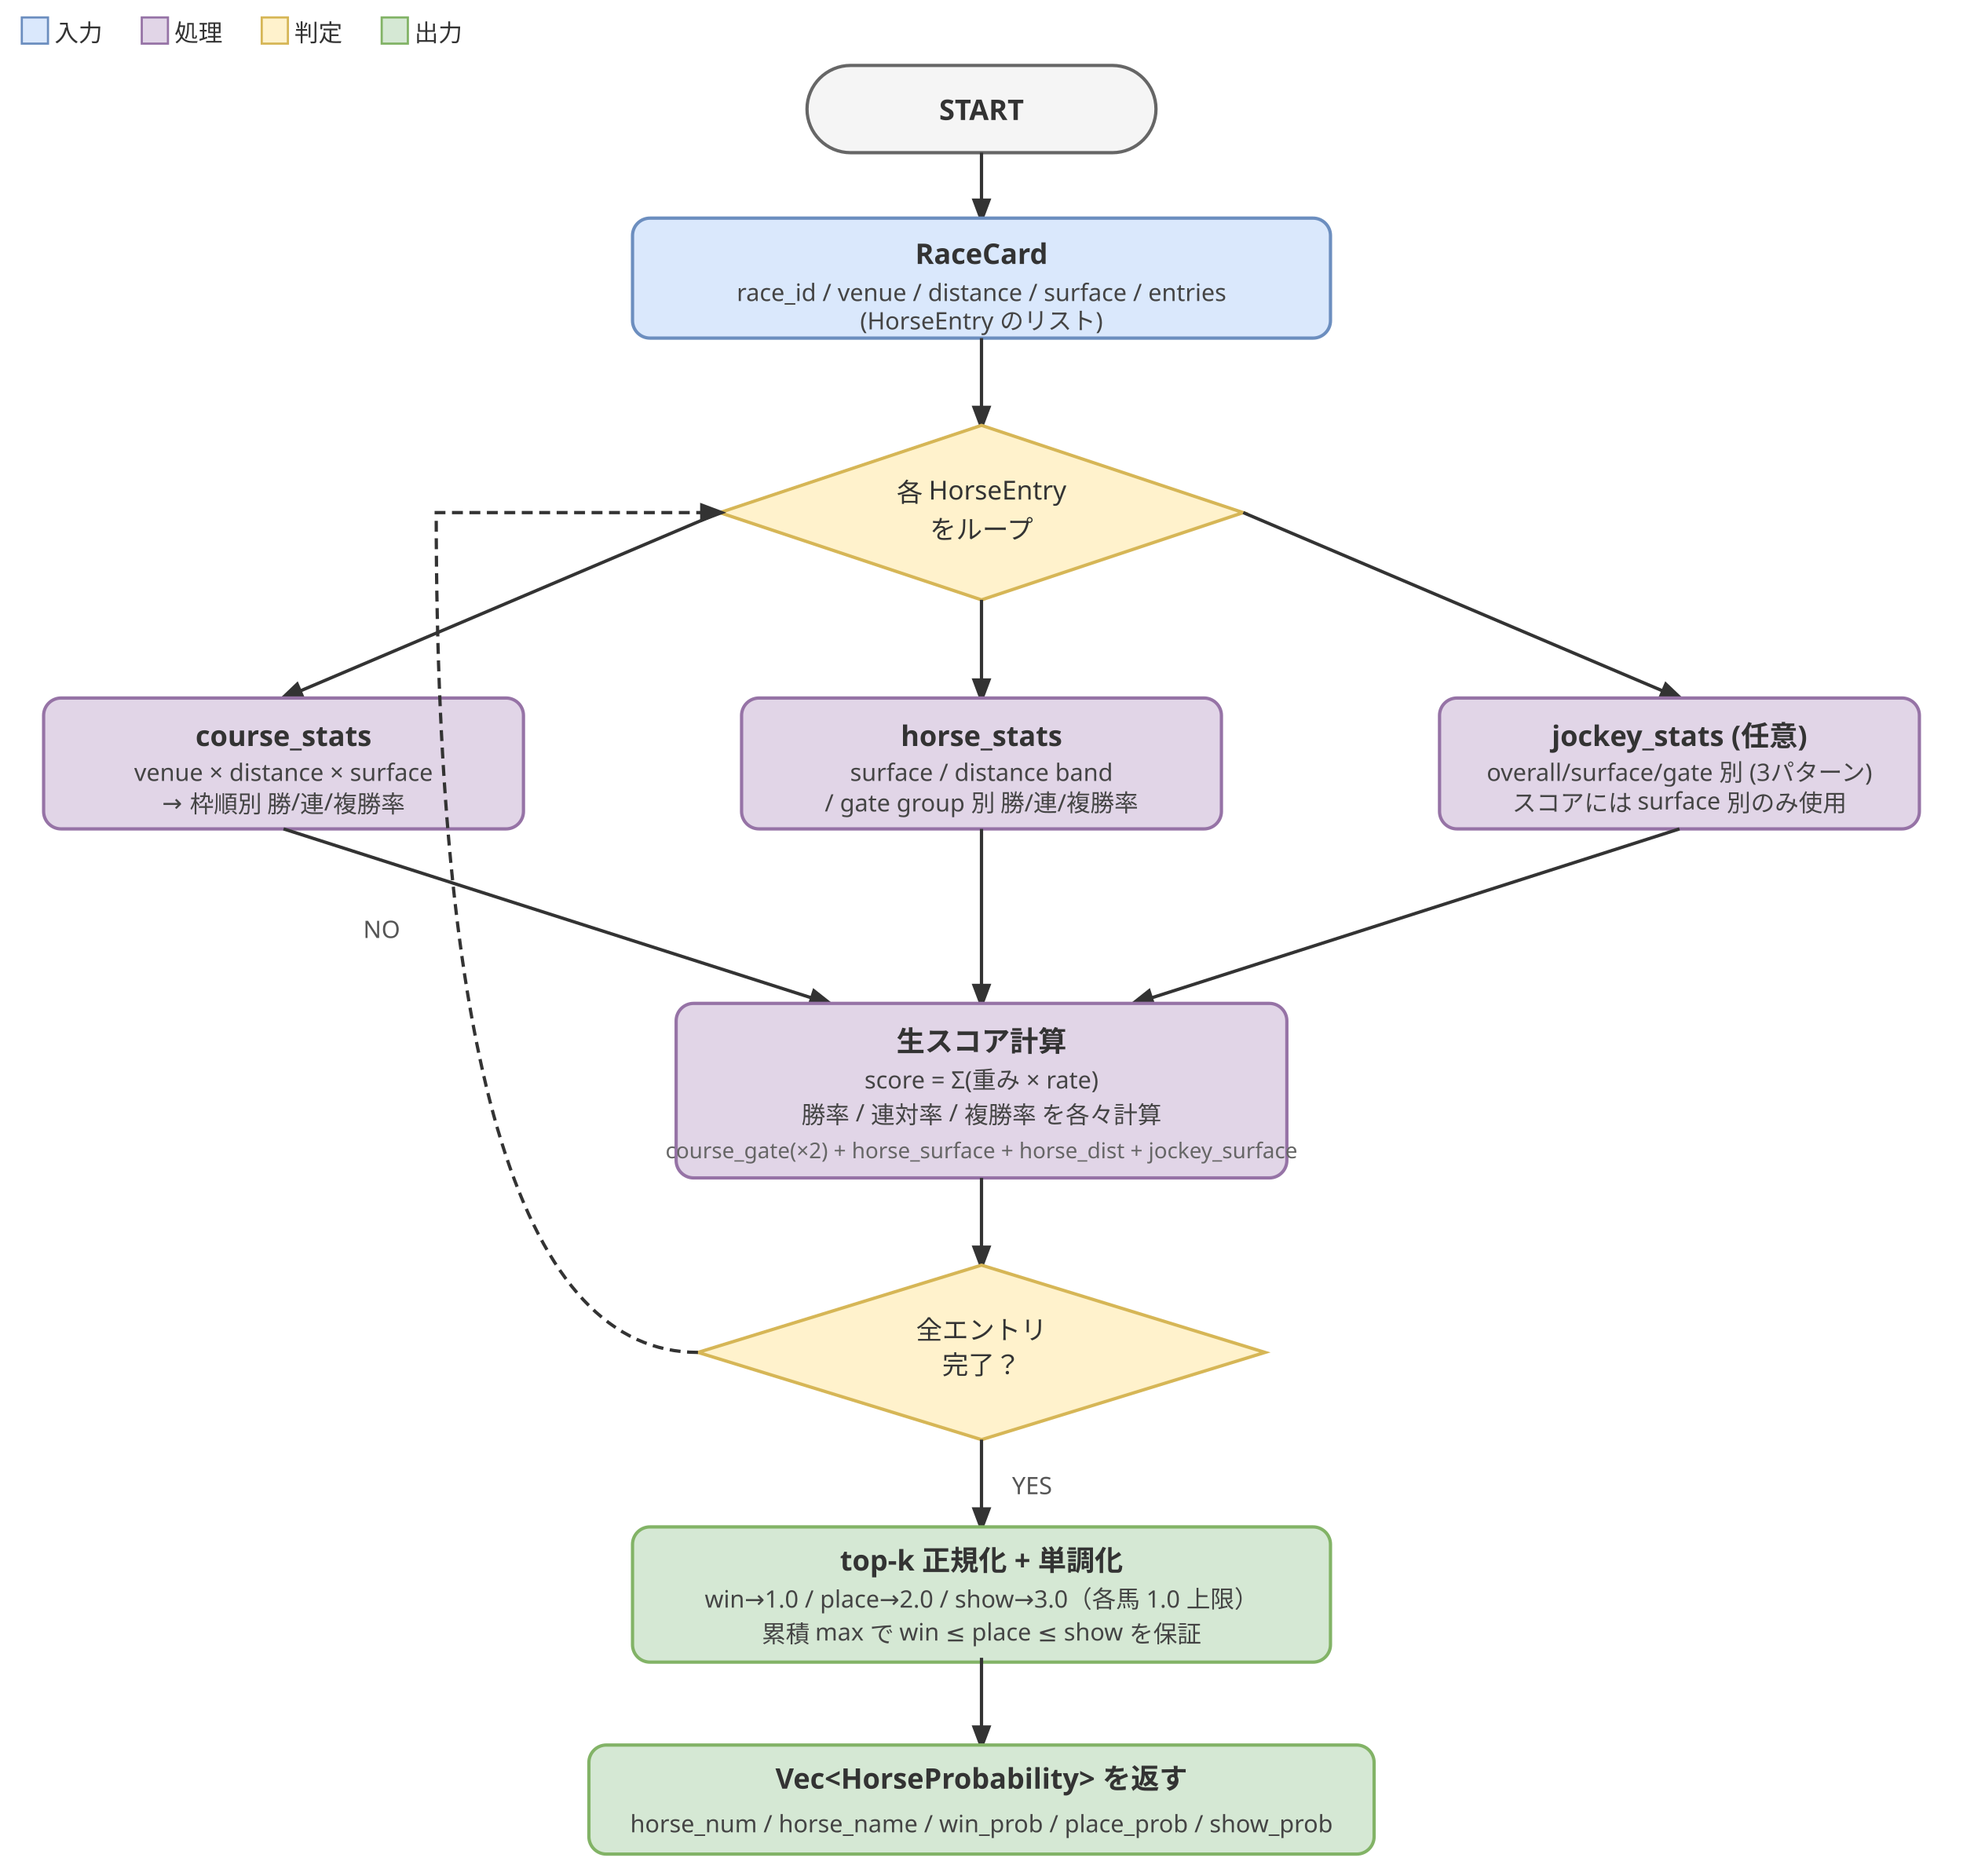
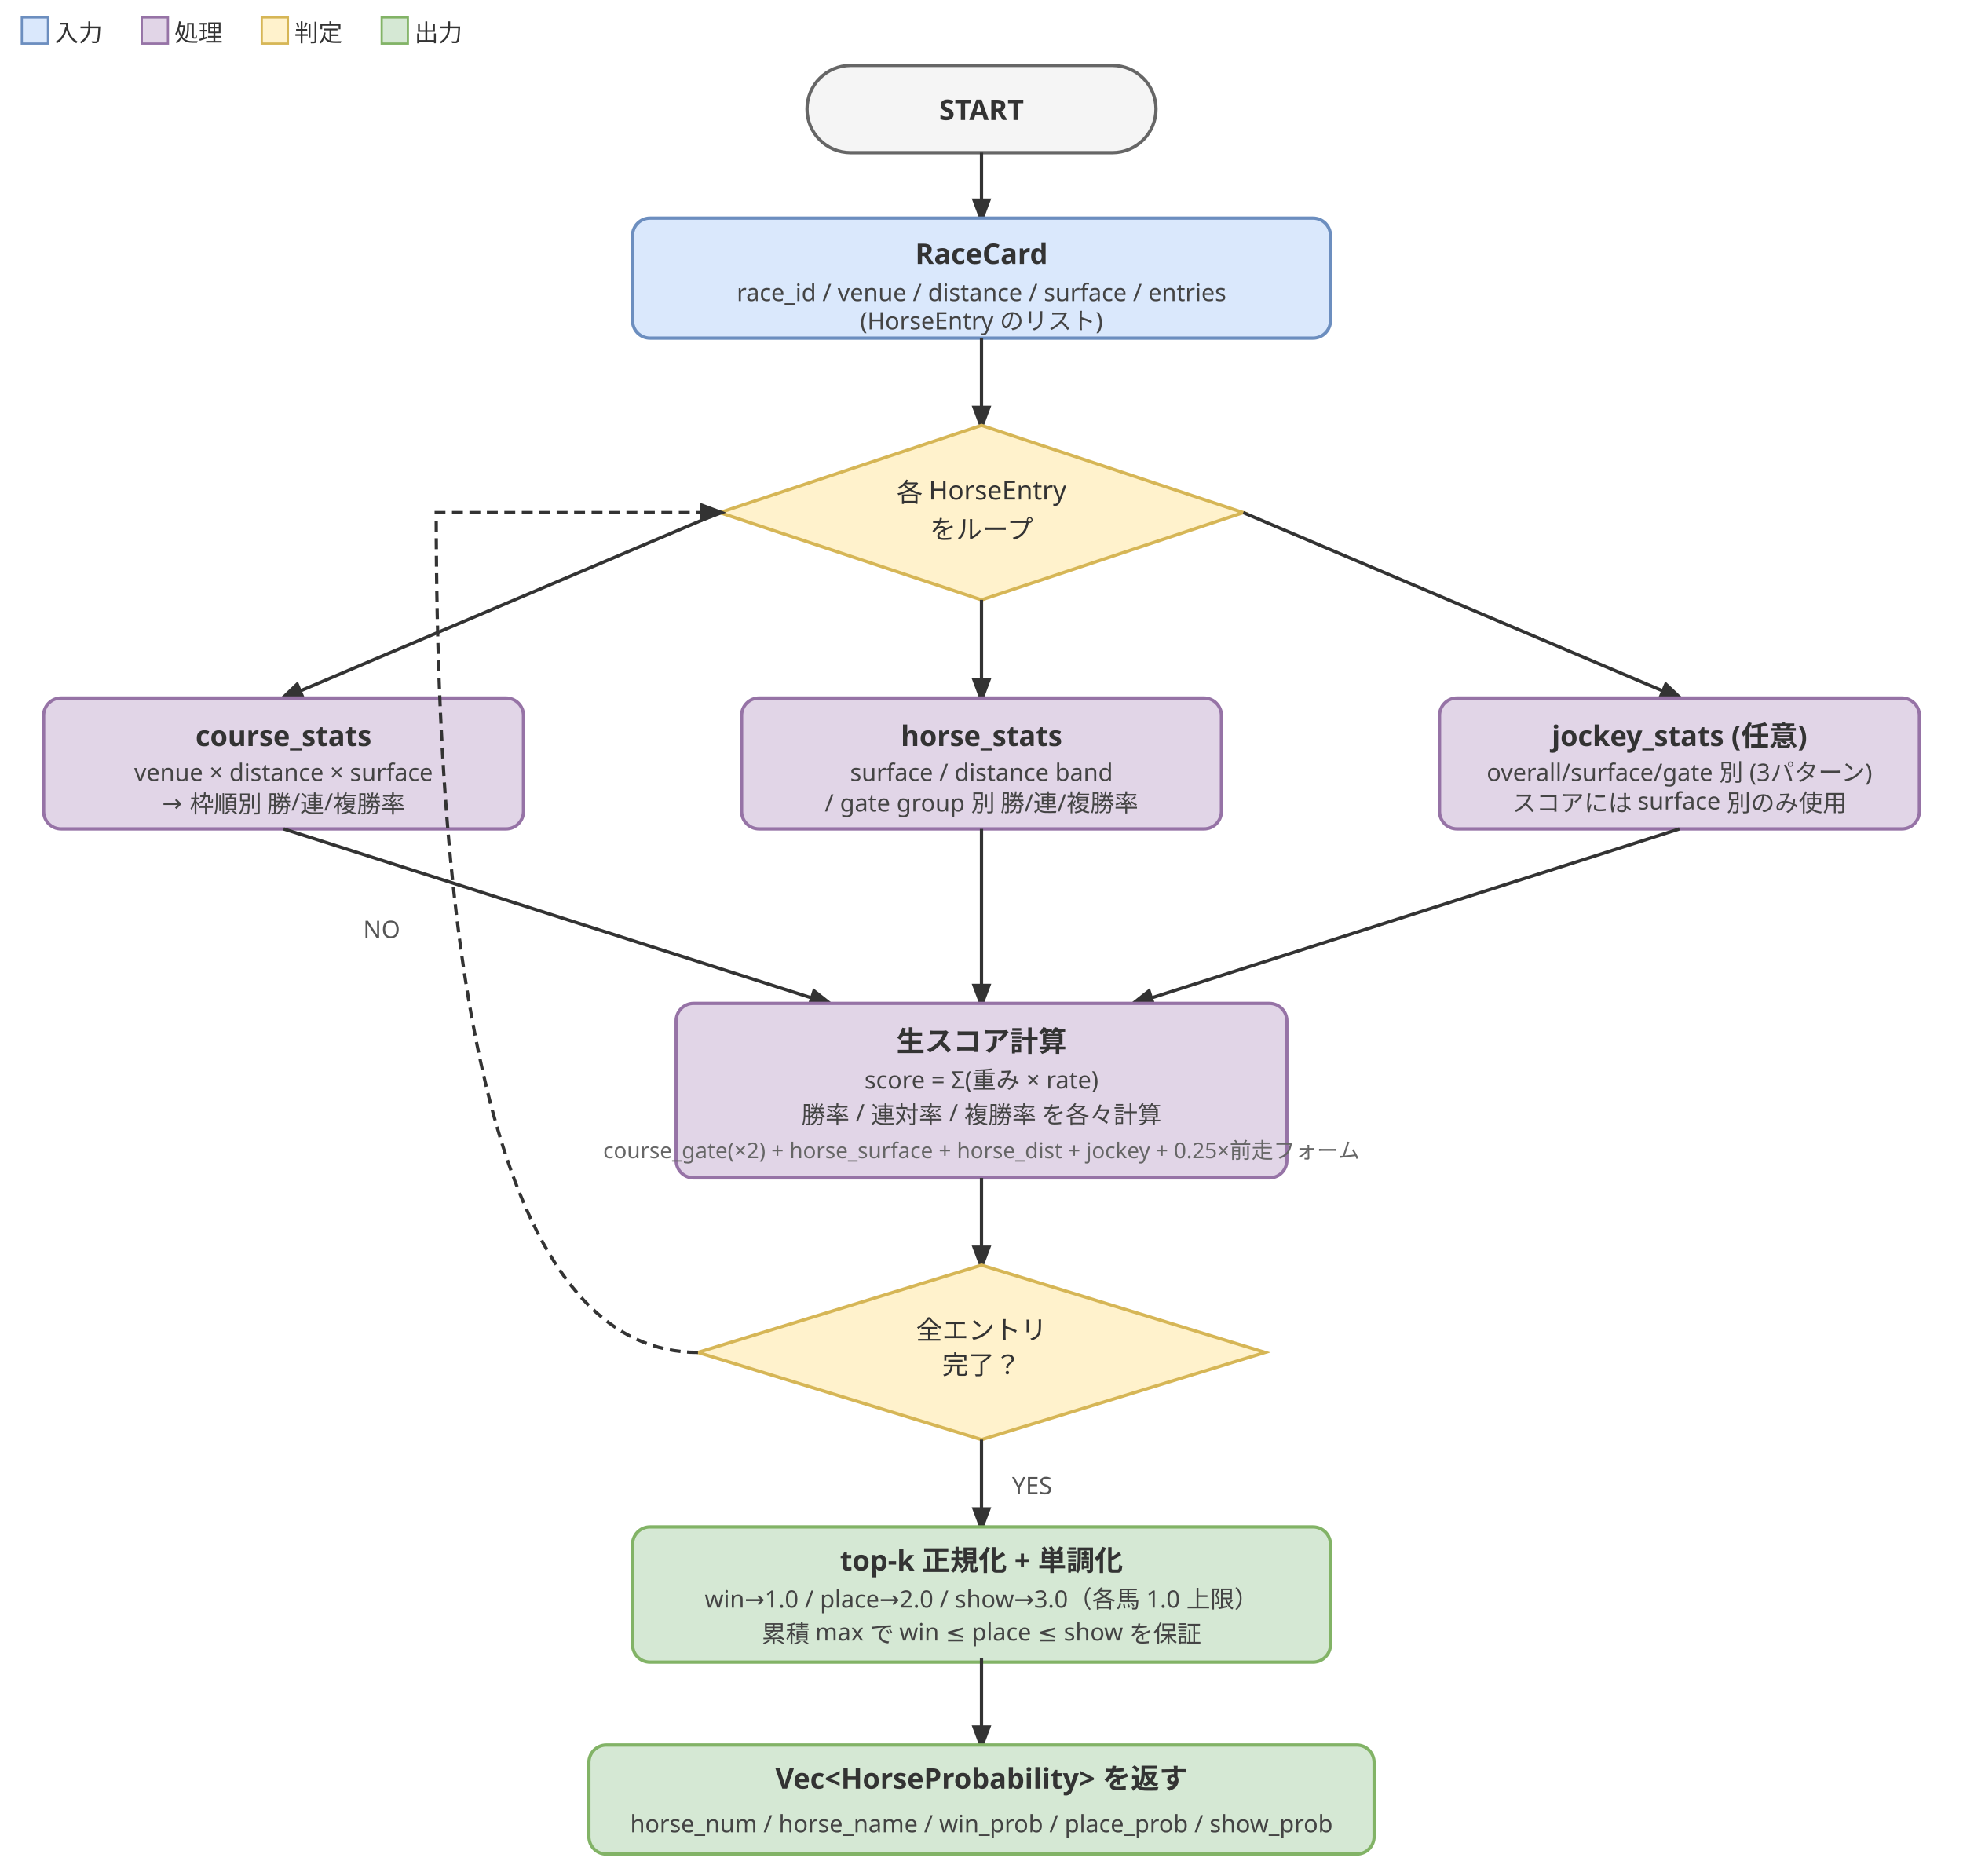
<svg xmlns="http://www.w3.org/2000/svg" width="900" height="860" viewBox="0 0 900 860" font-family="sans-serif" font-size="13">
  <defs>
    <marker id="arrow" markerWidth="8" markerHeight="8" refX="6" refY="3" orient="auto">
      <path d="M0,0 L0,6 L8,3 z" fill="#333" />
    </marker>
  </defs>
  <rect x="10" y="8" width="12" height="12" fill="#dae8fc" stroke="#6c8ebf" stroke-width="1" />
  <text x="25" y="19" font-size="11" fill="#333">入力</text>
  <rect x="65" y="8" width="12" height="12" fill="#e1d5e7" stroke="#9673a6" stroke-width="1" />
  <text x="80" y="19" font-size="11" fill="#333">処理</text>
  <rect x="120" y="8" width="12" height="12" fill="#fff2cc" stroke="#d6b656" stroke-width="1" />
  <text x="135" y="19" font-size="11" fill="#333">判定</text>
  <rect x="175" y="8" width="12" height="12" fill="#d5e8d4" stroke="#82b366" stroke-width="1" />
  <text x="190" y="19" font-size="11" fill="#333">出力</text>
  <rect x="370" y="30" width="160" height="40" rx="20" fill="#f5f5f5" stroke="#666" stroke-width="1.5" />
  <text x="450" y="55" text-anchor="middle" font-weight="bold" fill="#333">START</text>
  <line x1="450" y1="70" x2="450" y2="100" stroke="#333" stroke-width="1.5" marker-end="url(#arrow)" />
  <rect x="290" y="100" width="320" height="55" rx="8" fill="#dae8fc" stroke="#6c8ebf" stroke-width="1.5" />
  <text x="450" y="121" text-anchor="middle" font-weight="bold" fill="#333">RaceCard</text>
  <text x="450" y="138" text-anchor="middle" font-size="11" fill="#444">race_id / venue / distance / surface / entries</text>
  <text x="450" y="151" text-anchor="middle" font-size="11" fill="#444">(HorseEntry のリスト)</text>
  <line x1="450" y1="155" x2="450" y2="195" stroke="#333" stroke-width="1.5" marker-end="url(#arrow)" />
  <polygon points="450,195 570,235 450,275 330,235" fill="#fff2cc" stroke="#d6b656" stroke-width="1.5" />
  <text x="450" y="230" text-anchor="middle" font-size="12" fill="#333">各 HorseEntry</text>
  <text x="450" y="247" text-anchor="middle" font-size="12" fill="#333">をループ</text>
  <line x1="330" y1="235" x2="130" y2="320" stroke="#333" stroke-width="1.5" marker-end="url(#arrow)" />
  <line x1="450" y1="275" x2="450" y2="320" stroke="#333" stroke-width="1.5" marker-end="url(#arrow)" />
  <line x1="570" y1="235" x2="770" y2="320" stroke="#333" stroke-width="1.5" marker-end="url(#arrow)" />
  <rect x="20" y="320" width="220" height="60" rx="8" fill="#e1d5e7" stroke="#9673a6" stroke-width="1.5" />
  <text x="130" y="342" text-anchor="middle" font-weight="bold" fill="#333">course_stats</text>
  <text x="130" y="358" text-anchor="middle" font-size="11" fill="#444">venue × distance × surface</text>
  <text x="130" y="372" text-anchor="middle" font-size="11" fill="#444">→ 枠順別 勝/連/複勝率</text>
  <rect x="340" y="320" width="220" height="60" rx="8" fill="#e1d5e7" stroke="#9673a6" stroke-width="1.5" />
  <text x="450" y="342" text-anchor="middle" font-weight="bold" fill="#333">horse_stats</text>
  <text x="450" y="358" text-anchor="middle" font-size="11" fill="#444">surface / distance band</text>
  <text x="450" y="372" text-anchor="middle" font-size="11" fill="#444">/ gate group 別 勝/連/複勝率</text>
  <rect x="660" y="320" width="220" height="60" rx="8" fill="#e1d5e7" stroke="#9673a6" stroke-width="1.5" />
  <text x="770" y="342" text-anchor="middle" font-weight="bold" fill="#333">jockey_stats (任意)</text>
  <text x="770" y="358" text-anchor="middle" font-size="11" fill="#444">overall/surface/gate 別 (3パターン)</text>
  <text x="770" y="372" text-anchor="middle" font-size="11" fill="#444">スコアには surface 別のみ使用</text>
  <line x1="130" y1="380" x2="380" y2="460" stroke="#333" stroke-width="1.5" marker-end="url(#arrow)" />
  <line x1="450" y1="380" x2="450" y2="460" stroke="#333" stroke-width="1.5" marker-end="url(#arrow)" />
  <line x1="770" y1="380" x2="520" y2="460" stroke="#333" stroke-width="1.5" marker-end="url(#arrow)" />
  <rect x="310" y="460" width="280" height="80" rx="8" fill="#e1d5e7" stroke="#9673a6" stroke-width="1.5" />
  <text x="450" y="482" text-anchor="middle" font-weight="bold" fill="#333">生スコア計算</text>
  <text x="450" y="499" text-anchor="middle" font-size="11" fill="#444">score = Σ(重み × rate)</text>
  <text x="450" y="515" text-anchor="middle" font-size="11" fill="#444">勝率 / 連対率 / 複勝率 を各々計算</text>
-   <text x="450" y="531" text-anchor="middle" font-size="10" fill="#666">course_gate(×2) + horse_surface + horse_dist + jockey_surface</text>
+   <text x="450" y="531" text-anchor="middle" font-size="10" fill="#666">course_gate(×2) + horse_surface + horse_dist + jockey + 0.25×前走フォーム</text>
  <line x1="450" y1="540" x2="450" y2="580" stroke="#333" stroke-width="1.5" marker-end="url(#arrow)" />
  <polygon points="450,580 580,620 450,660 320,620" fill="#fff2cc" stroke="#d6b656" stroke-width="1.5" />
  <text x="450" y="614" text-anchor="middle" font-size="12" fill="#333">全エントリ</text>
  <text x="450" y="630" text-anchor="middle" font-size="12" fill="#333">完了？</text>
  <path d="M320,620 Q200,620 200,235 Q200,235 330,235" fill="none" stroke="#333" stroke-width="1.5" marker-end="url(#arrow)" stroke-dasharray="5,3" />
  <text x="175" y="430" text-anchor="middle" font-size="11" fill="#555">NO</text>
  <line x1="450" y1="660" x2="450" y2="700" stroke="#333" stroke-width="1.5" marker-end="url(#arrow)" />
  <text x="464" y="685" font-size="11" fill="#555">YES</text>
  <rect x="290" y="700" width="320" height="62" rx="8" fill="#d5e8d4" stroke="#82b366" stroke-width="1.5" />
  <text x="450" y="720" text-anchor="middle" font-weight="bold" fill="#333">top-k 正規化 + 単調化</text>
  <text x="450" y="737" text-anchor="middle" font-size="11" fill="#444">win→1.0 / place→2.0 / show→3.0（各馬 1.0 上限）</text>
  <text x="450" y="753" text-anchor="middle" font-size="11" fill="#444">累積 max で win ≤ place ≤ show を保証</text>
  <line x1="450" y1="760" x2="450" y2="800" stroke="#333" stroke-width="1.5" marker-end="url(#arrow)" />
  <rect x="270" y="800" width="360" height="50" rx="8" fill="#d5e8d4" stroke="#82b366" stroke-width="1.5" />
  <text x="450" y="820" text-anchor="middle" font-weight="bold" fill="#333">Vec&lt;HorseProbability&gt; を返す</text>
  <text x="450" y="840" text-anchor="middle" font-size="11" fill="#444">horse_num / horse_name / win_prob / place_prob / show_prob</text>
</svg>
